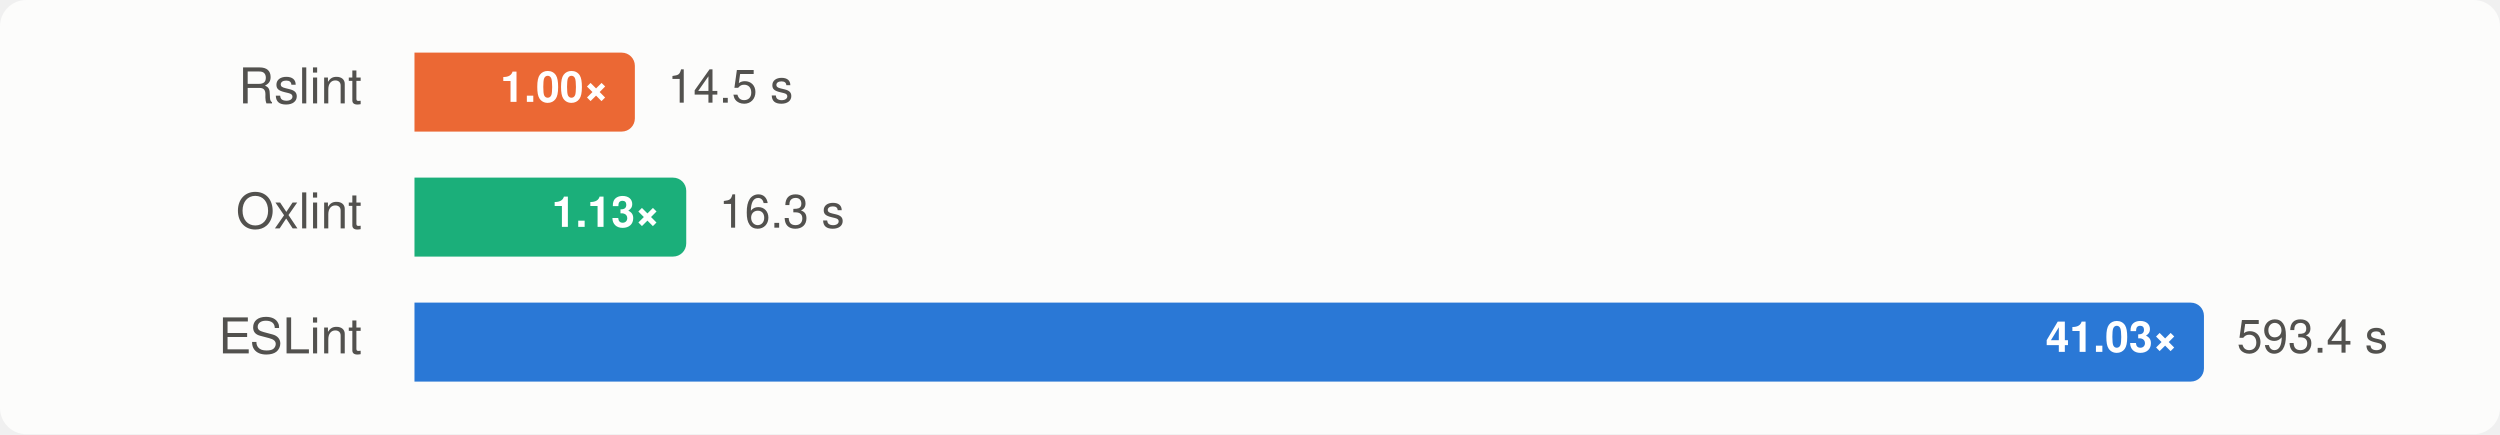
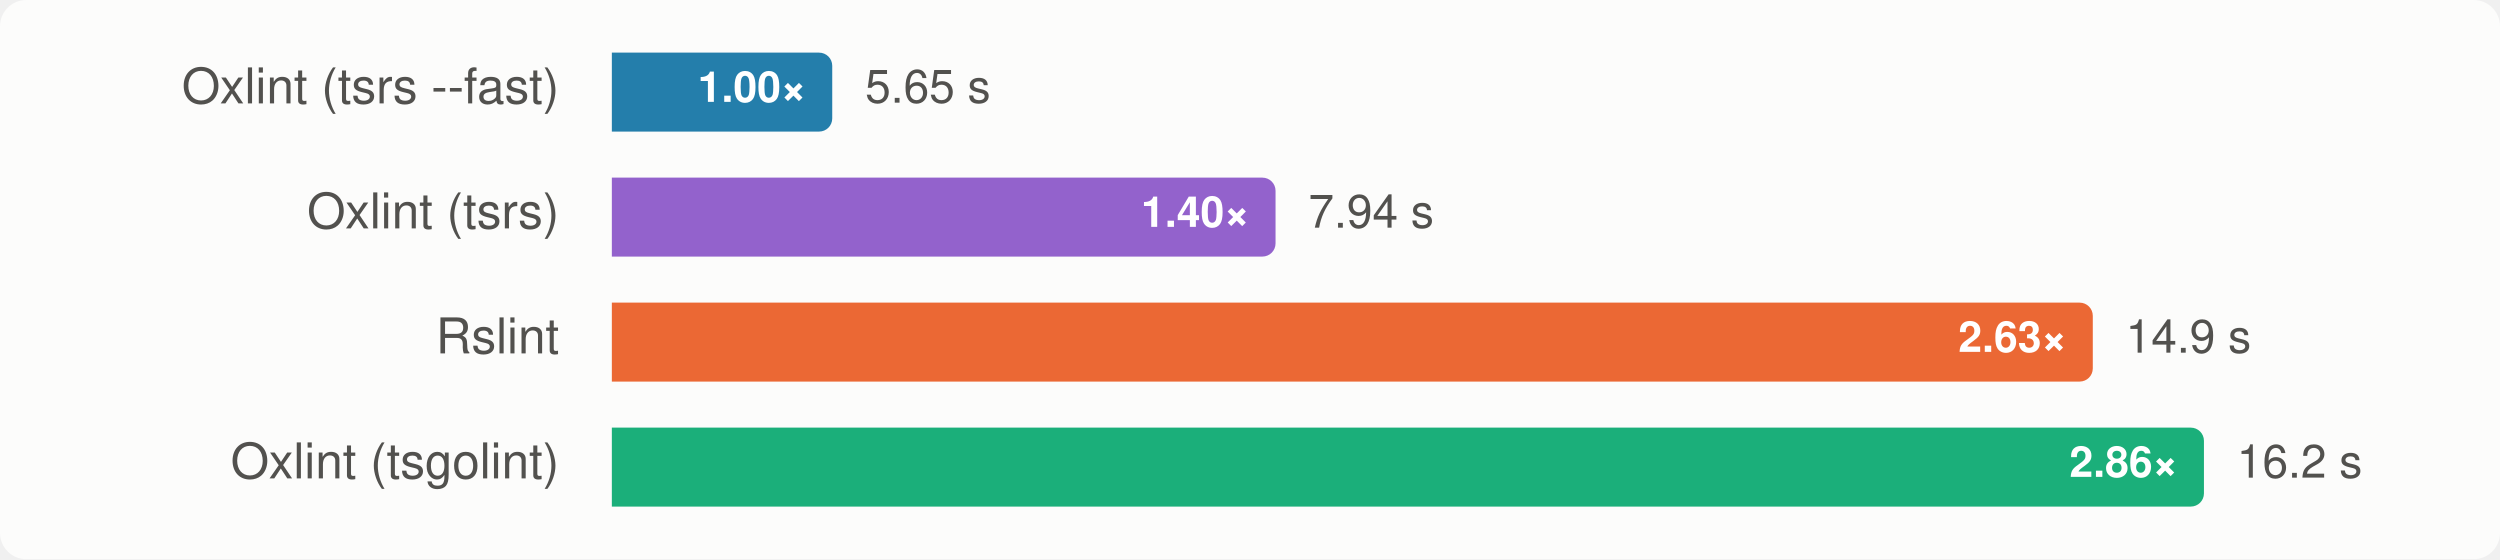
- <svg xmlns="http://www.w3.org/2000/svg" width="760" height="132" viewBox="0 0 760 132" font-family="-apple-system, BlinkMacSystemFont, 'Segoe UI', Helvetica, Arial, sans-serif" role="img" aria-label="Group A, vscode: median wall time, lower is better">
+ <svg xmlns="http://www.w3.org/2000/svg" width="760" height="170" viewBox="0 0 760 170" font-family="-apple-system, BlinkMacSystemFont, 'Segoe UI', Helvetica, Arial, sans-serif" role="img" aria-label="Group A, vscode: median wall time, lower is better">
  <style>
    .surface { fill: #fcfcfb; }
    .t-primary { fill: #0b0b0b; }
    .t-secondary { fill: #52514e; }
    .ratio { fill: #ffffff; }
-     .bar-eslint { fill: #2a78d6; }
    .bar-rslint { fill: #eb6834; }
    .bar-oxlint { fill: #1baf7a; }
+     .bar-oxlint-tsgolint { fill: #1baf7a; }
+     .bar-oxlint-tsrs { fill: #9362cc; }
+     .bar-oxlint-tsrs-fast { fill: #247eab; }
    .bar-biome { fill: #eda100; }
    @media (prefers-color-scheme: dark) {
      .surface { fill: #1a1a19; }
      .t-primary { fill: #f0efec; }
      .t-secondary { fill: #c3c2b7; }
-       .bar-eslint { fill: #3987e5; }
      .bar-rslint { fill: #d95926; }
      .bar-oxlint { fill: #199e70; }
+       .bar-oxlint-tsgolint { fill: #199e70; }
+       .bar-oxlint-tsrs { fill: #a47ad7; }
+       .bar-oxlint-tsrs-fast { fill: #3b94bd; }
      .bar-biome { fill: #c98500; }
    }
  </style>
-   <rect class="surface" width="760" height="132" rx="8" />
+   <rect class="surface" width="760" height="170" rx="8" />
  <g>
-     <text class="t-secondary" x="110" y="28" text-anchor="end" dominant-baseline="central" font-size="15">Rslint</text>
-     <path class="bar-rslint" d="M126,16H189A4,4 0 0 1 193,20V36A4,4 0 0 1 189,40H126Z" />
-     <text class="ratio" x="185" y="28" text-anchor="end" dominant-baseline="central" font-size="13" font-weight="700">1.00×</text>
-     <text class="t-secondary" x="203" y="28" dominant-baseline="central" font-size="14">14.5 s</text>
+     <text class="t-secondary" x="170" y="28" text-anchor="end" dominant-baseline="central" font-size="15">Oxlint (tsrs --fast)</text>
+     <path class="bar-oxlint-tsrs-fast" d="M186,16H249A4,4 0 0 1 253,20V36A4,4 0 0 1 249,40H186Z" />
+     <text class="ratio" x="245" y="28" text-anchor="end" dominant-baseline="central" font-size="13" font-weight="700">1.00×</text>
+     <text class="t-secondary" x="263" y="28" dominant-baseline="central" font-size="14">5.65 s</text>
  </g>
  <g>
-     <text class="t-secondary" x="110" y="66" text-anchor="end" dominant-baseline="central" font-size="15">Oxlint</text>
-     <path class="bar-oxlint" d="M126,54H204.617A4,4 0 0 1 208.617,58V74A4,4 0 0 1 204.617,78H126Z" />
-     <text class="ratio" x="200.617" y="66" text-anchor="end" dominant-baseline="central" font-size="13" font-weight="700">1.13×</text>
-     <text class="t-secondary" x="218.617" y="66" dominant-baseline="central" font-size="14">16.3 s</text>
+     <text class="t-secondary" x="170" y="66" text-anchor="end" dominant-baseline="central" font-size="15">Oxlint (tsrs)</text>
+     <path class="bar-oxlint-tsrs" d="M186,54H383.766A4,4 0 0 1 387.766,58V74A4,4 0 0 1 383.766,78H186Z" />
+     <text class="ratio" x="379.766" y="66" text-anchor="end" dominant-baseline="central" font-size="13" font-weight="700">1.40×</text>
+     <text class="t-secondary" x="397.766" y="66" dominant-baseline="central" font-size="14">7.94 s</text>
  </g>
  <g>
-     <text class="t-secondary" x="110" y="104" text-anchor="end" dominant-baseline="central" font-size="15">ESLint</text>
-     <path class="bar-eslint" d="M126,92H666A4,4 0 0 1 670,96V112A4,4 0 0 1 666,116H126Z" />
-     <text class="ratio" x="662" y="104" text-anchor="end" dominant-baseline="central" font-size="13" font-weight="700">41.03×</text>
-     <text class="t-secondary" x="680" y="104" dominant-baseline="central" font-size="14">593.4 s</text>
+     <text class="t-secondary" x="170" y="104" text-anchor="end" dominant-baseline="central" font-size="15">Rslint</text>
+     <path class="bar-rslint" d="M186,92H632.209A4,4 0 0 1 636.209,96V112A4,4 0 0 1 632.209,116H186Z" />
+     <text class="ratio" x="628.209" y="104" text-anchor="end" dominant-baseline="central" font-size="13" font-weight="700">2.63×</text>
+     <text class="t-secondary" x="646.209" y="104" dominant-baseline="central" font-size="14">14.9 s</text>
+   </g>
+   <g>
+     <text class="t-secondary" x="170" y="142" text-anchor="end" dominant-baseline="central" font-size="15">Oxlint (tsgolint)</text>
+     <path class="bar-oxlint-tsgolint" d="M186,130H666A4,4 0 0 1 670,134V150A4,4 0 0 1 666,154H186Z" />
+     <text class="ratio" x="662" y="142" text-anchor="end" dominant-baseline="central" font-size="13" font-weight="700">2.86×</text>
+     <text class="t-secondary" x="680" y="142" dominant-baseline="central" font-size="14">16.2 s</text>
  </g>
</svg>
